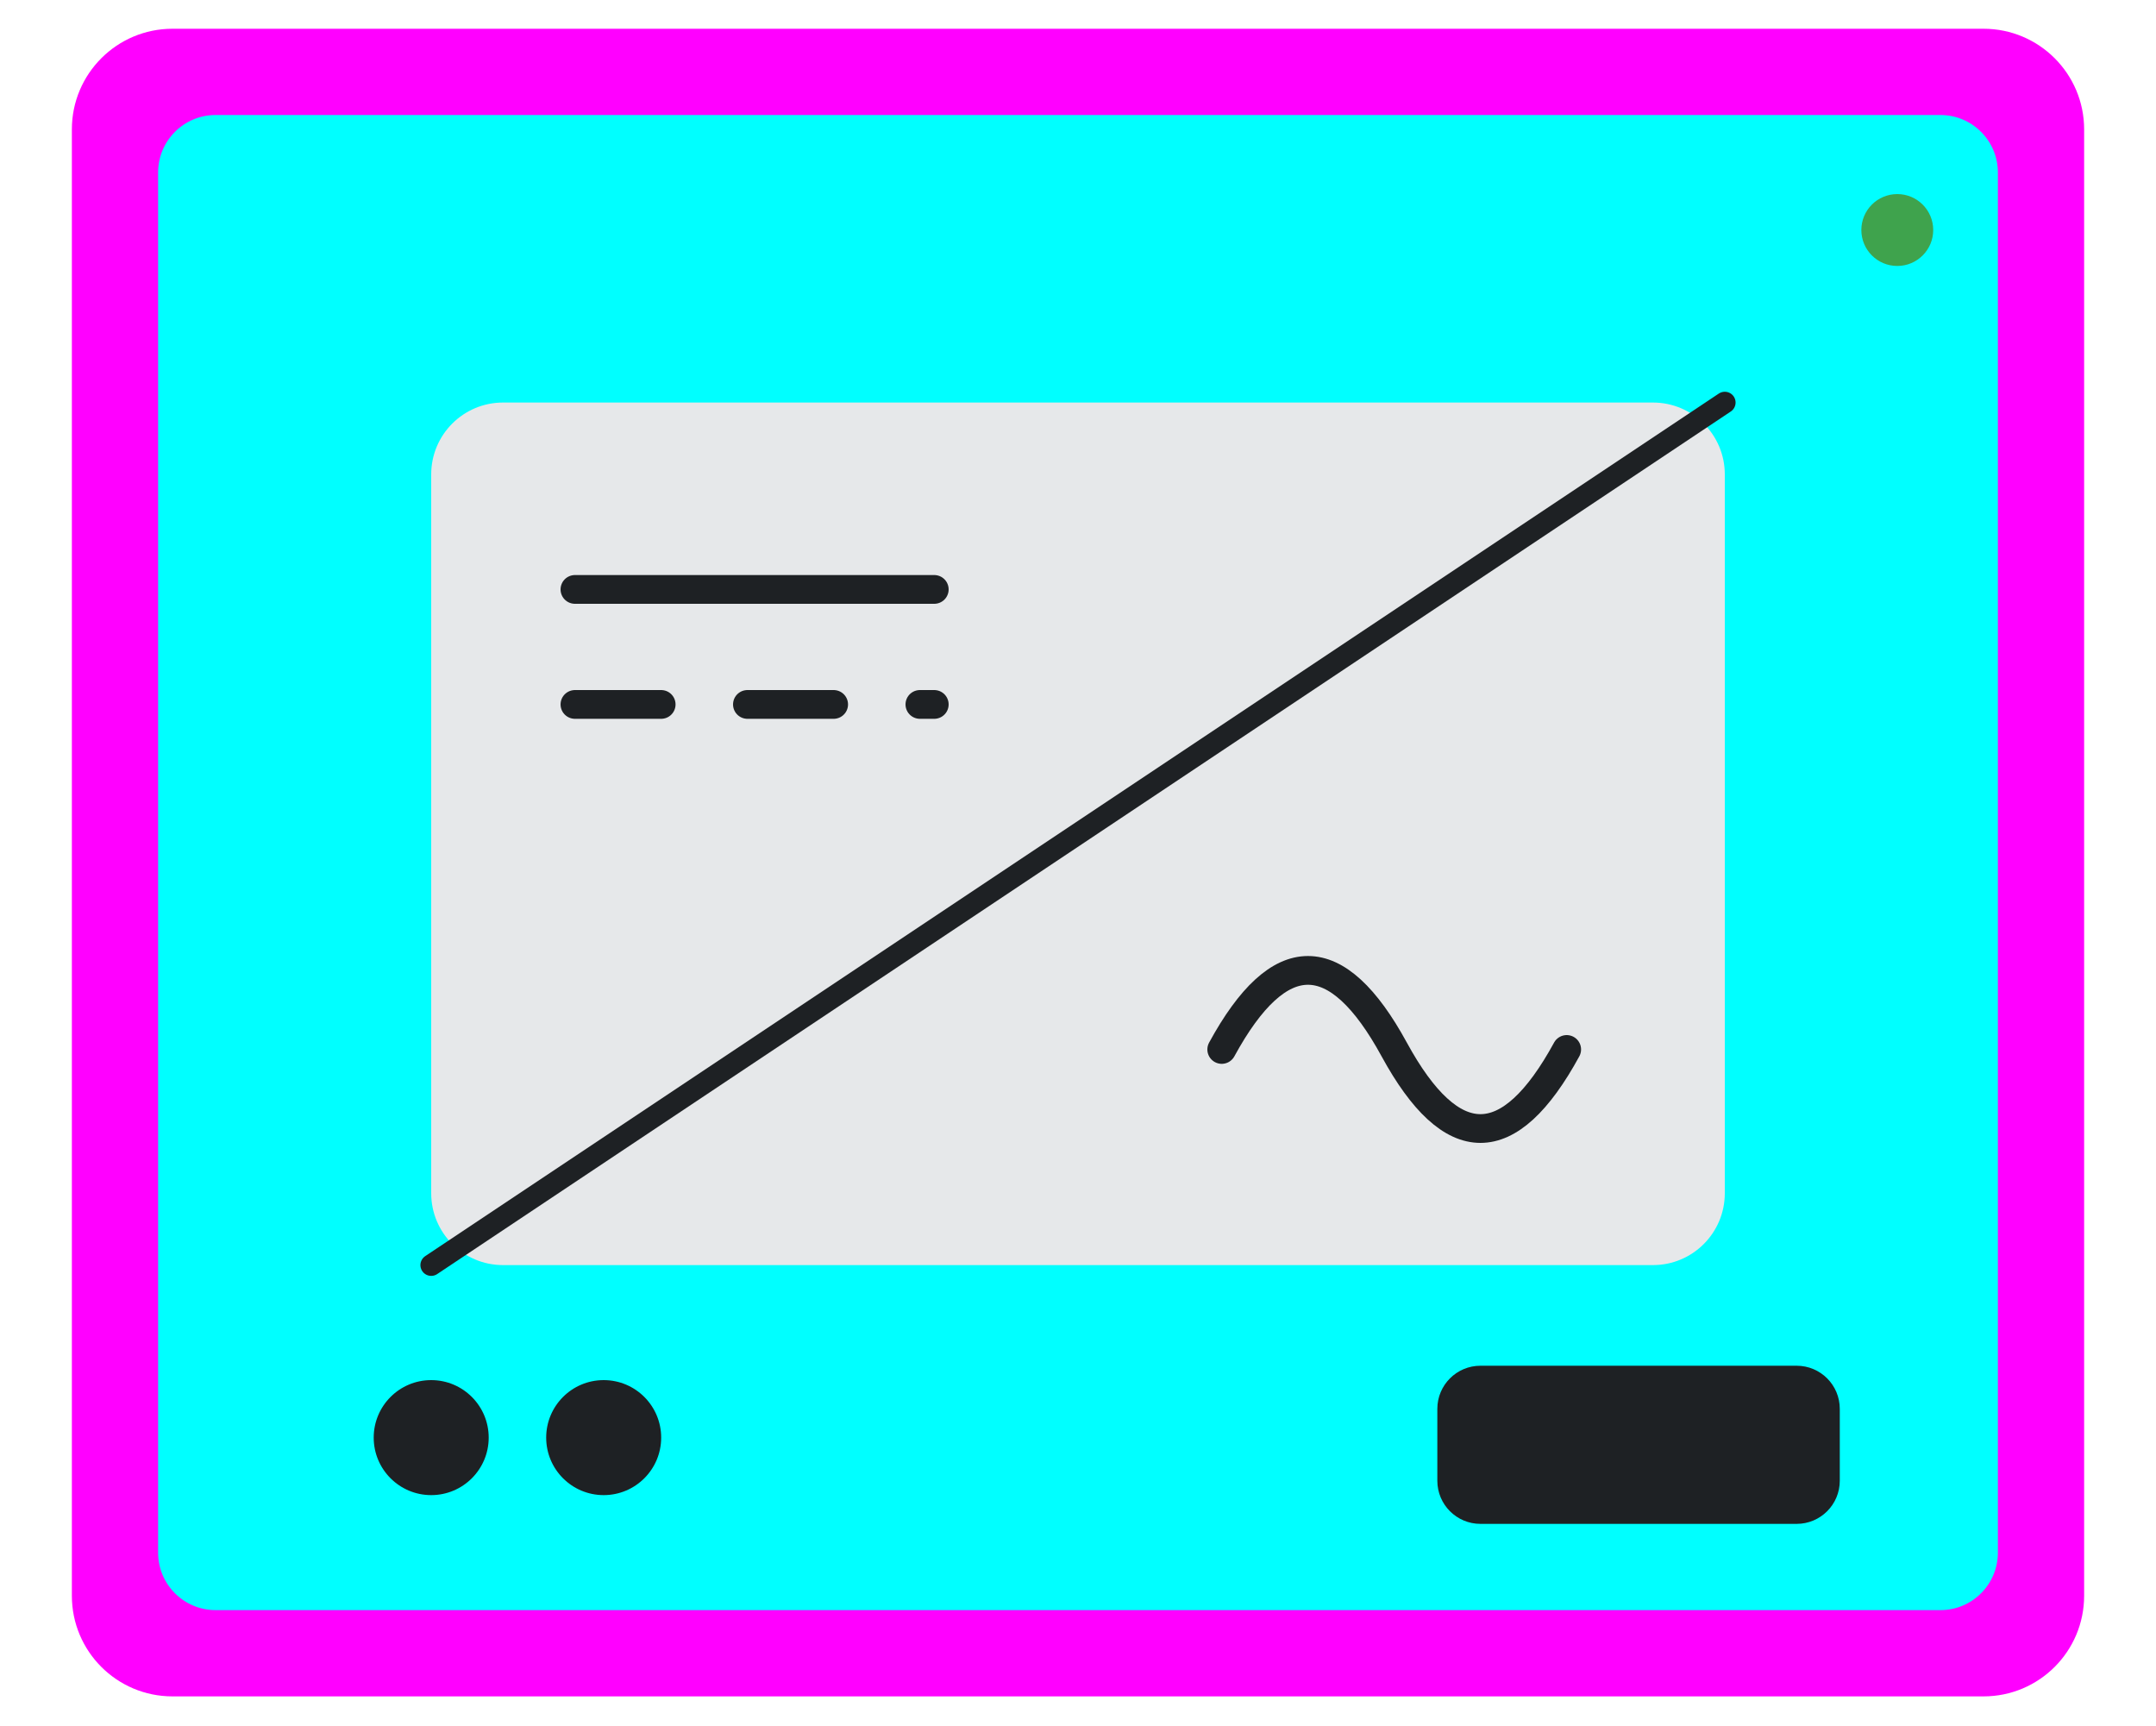
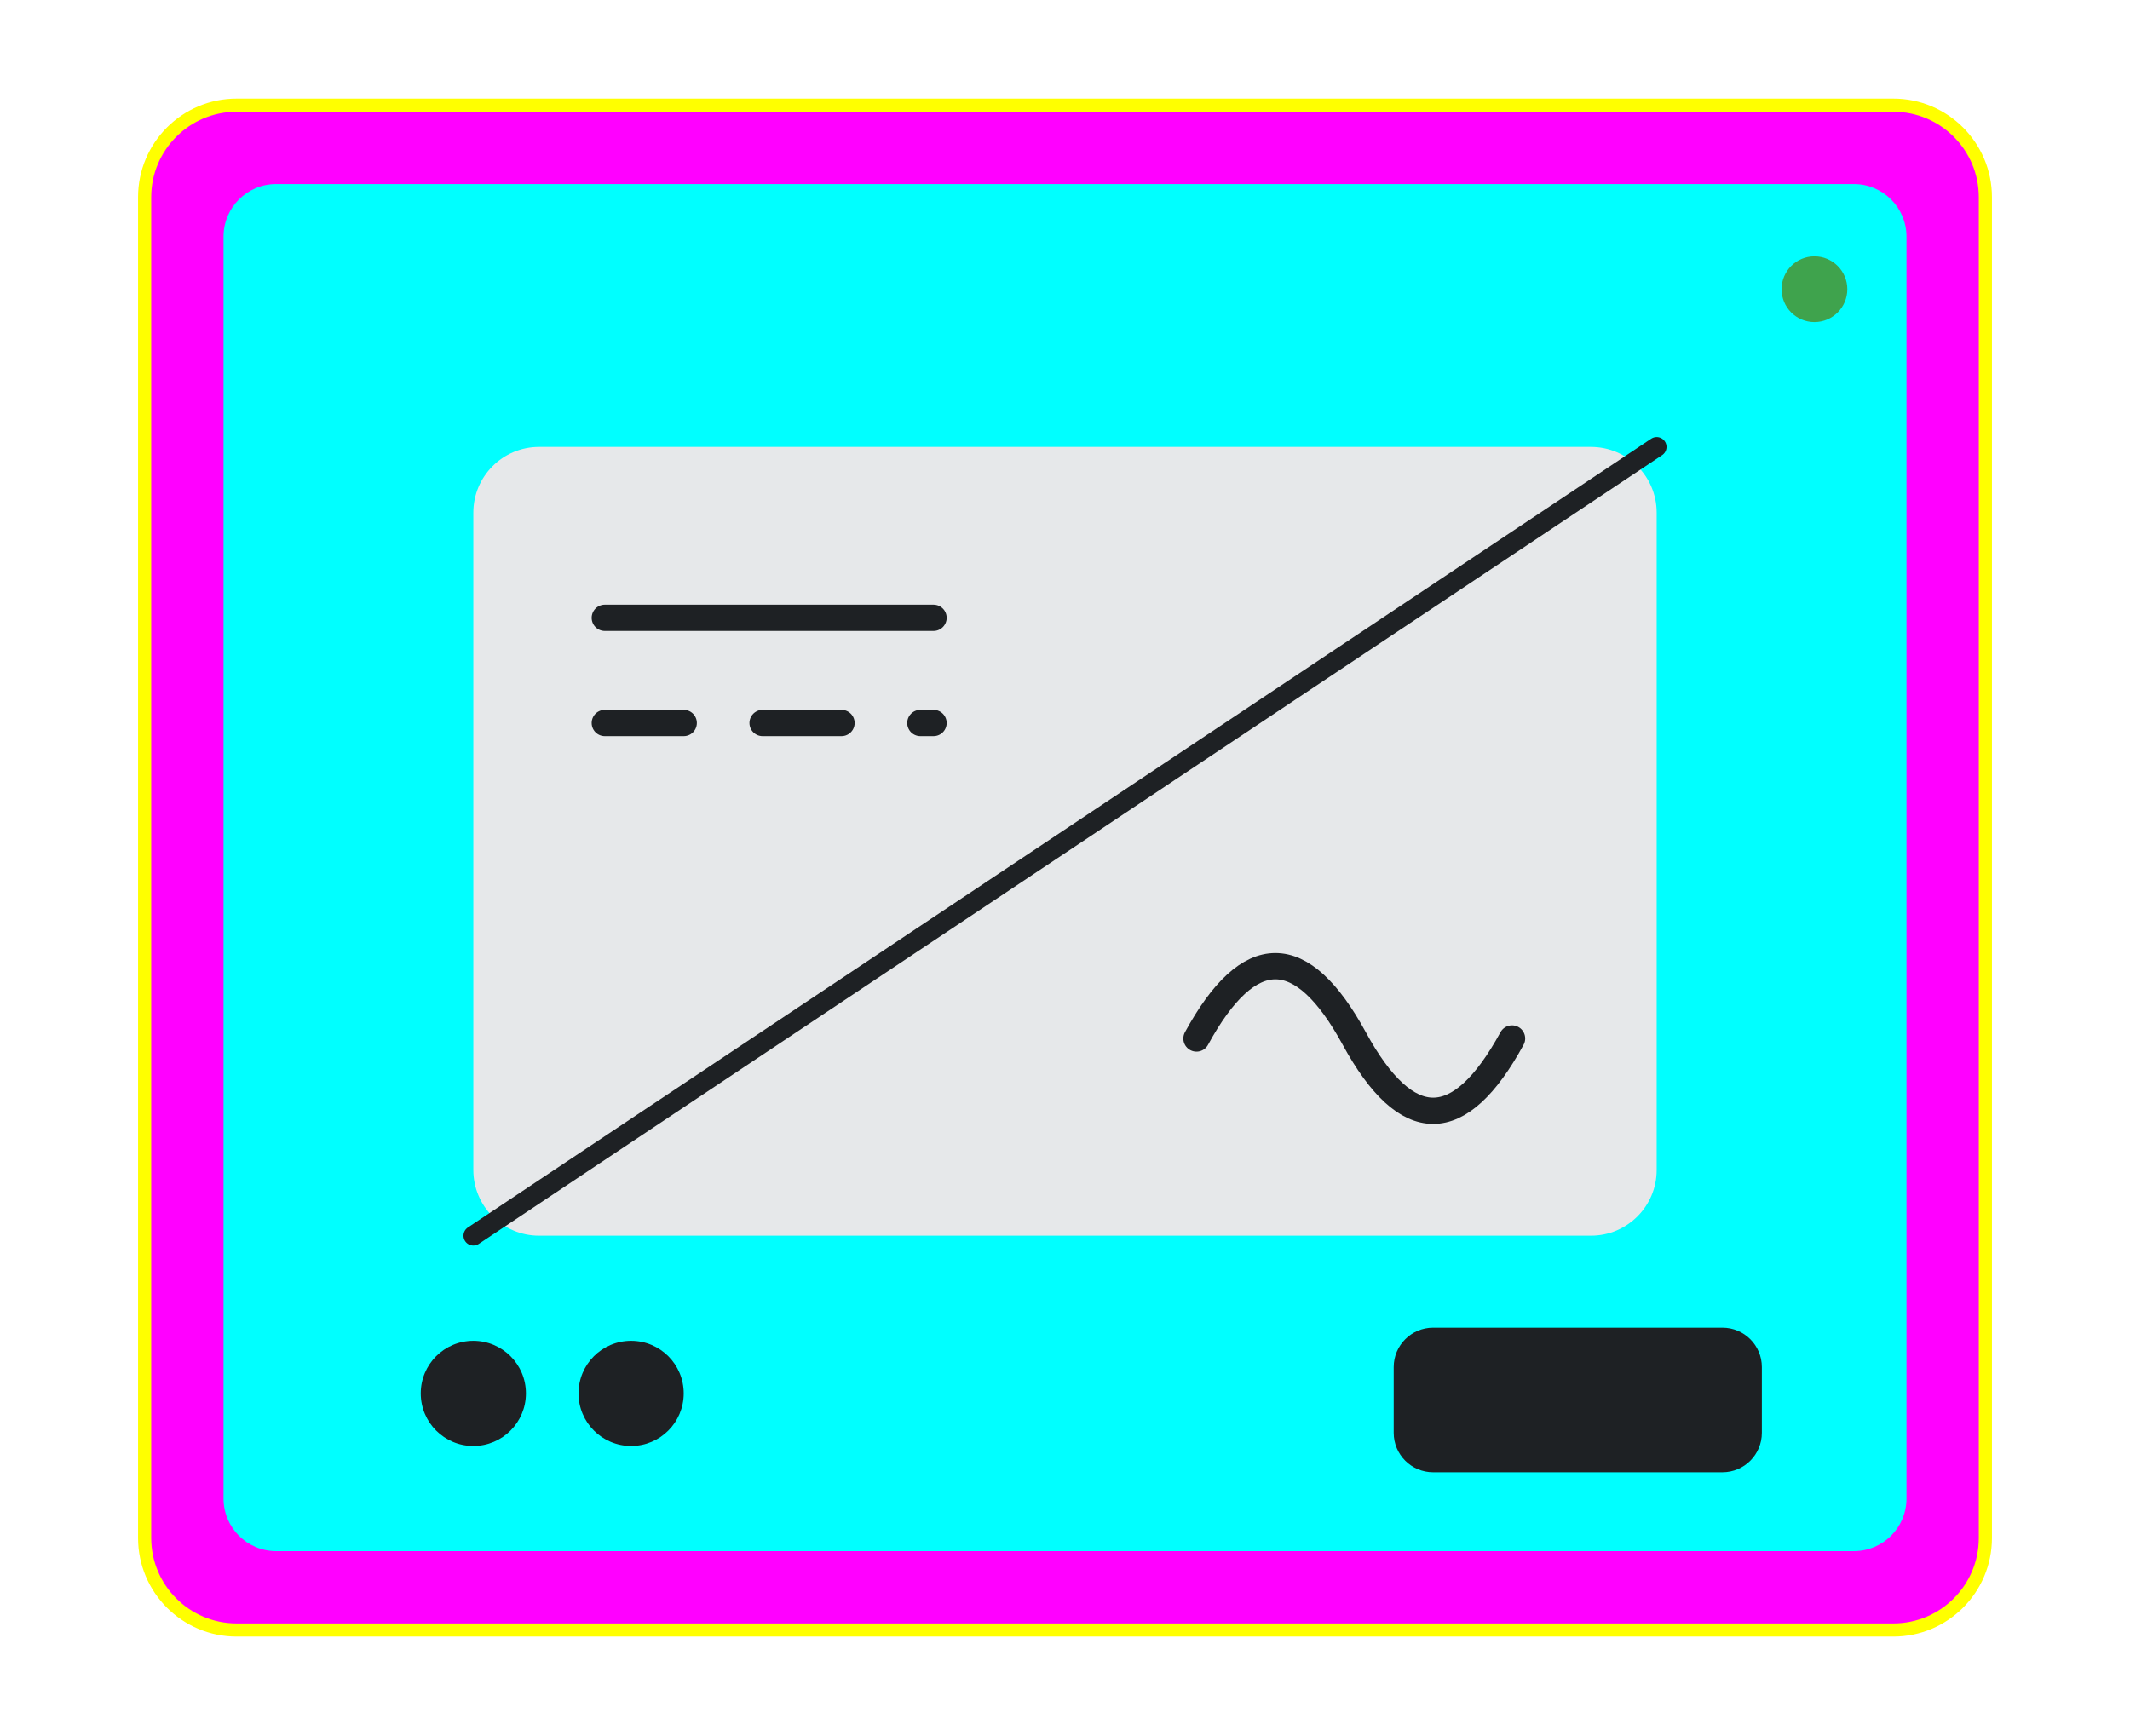
- <svg xmlns="http://www.w3.org/2000/svg" viewBox="0 0 300 240" width="300" height="240">
+ <svg xmlns="http://www.w3.org/2000/svg" viewBox="-12 -12 324 264" width="324" height="264">
  <style>
    .primary { fill: #FF00FF; }
    .secondary { fill: #00FFFF; }
    .lcd { fill: #C9D3C0; }
    .lcdtext { fill: #2A2E2A; font-weight: bold; font-size: 30px; font-family: monospace; }
    .light { fill: #E6E8EA; }
    .key { fill: #8A9096; }
    .dark { fill: #1E2124; }
    .bezel { fill: #2B2E32; }
    .line { fill: none; stroke: #E6E8EA; stroke-width: 4; stroke-linecap: round; stroke-linejoin: round; }
    .dline { fill: none; stroke: #1E2124; stroke-width: 4; stroke-linecap: round; stroke-linejoin: round; }
    .label { fill: #E6E8EA; font-size: 10px; font-family: sans-serif; text-anchor: middle; }
  </style>
-   <rect class="primary" x="10" y="4" width="280" height="232" rx="14" />
+   <rect class="primary" x="10" y="4" stroke="#FFFF00" stroke-width="2" vector-effect="non-scaling-stroke" width="280" height="232" rx="14" />
  <rect class="secondary" x="22" y="16" width="256" height="208" rx="8" />
  <rect class="light" x="60" y="56" width="180" height="120" rx="10" />
  <path class="dline" d="M60 176 L240 56" style="stroke-width:3" />
  <g class="dline">
    <path d="M80 82 h50" />
    <path d="M80 98 h12 M104 98 h12 M128 98 h2" />
  </g>
  <path class="dline" d="M170 146 q12 -22 24 0 t24 0" />
  <circle class="dark" cx="60" cy="200" r="8" />
  <circle class="dark" cx="84" cy="200" r="8" />
  <rect class="dark" x="200" y="190" width="56" height="22" rx="6" />
  <circle cx="264" cy="32" r="5" fill="#3FA34D" />
</svg>
